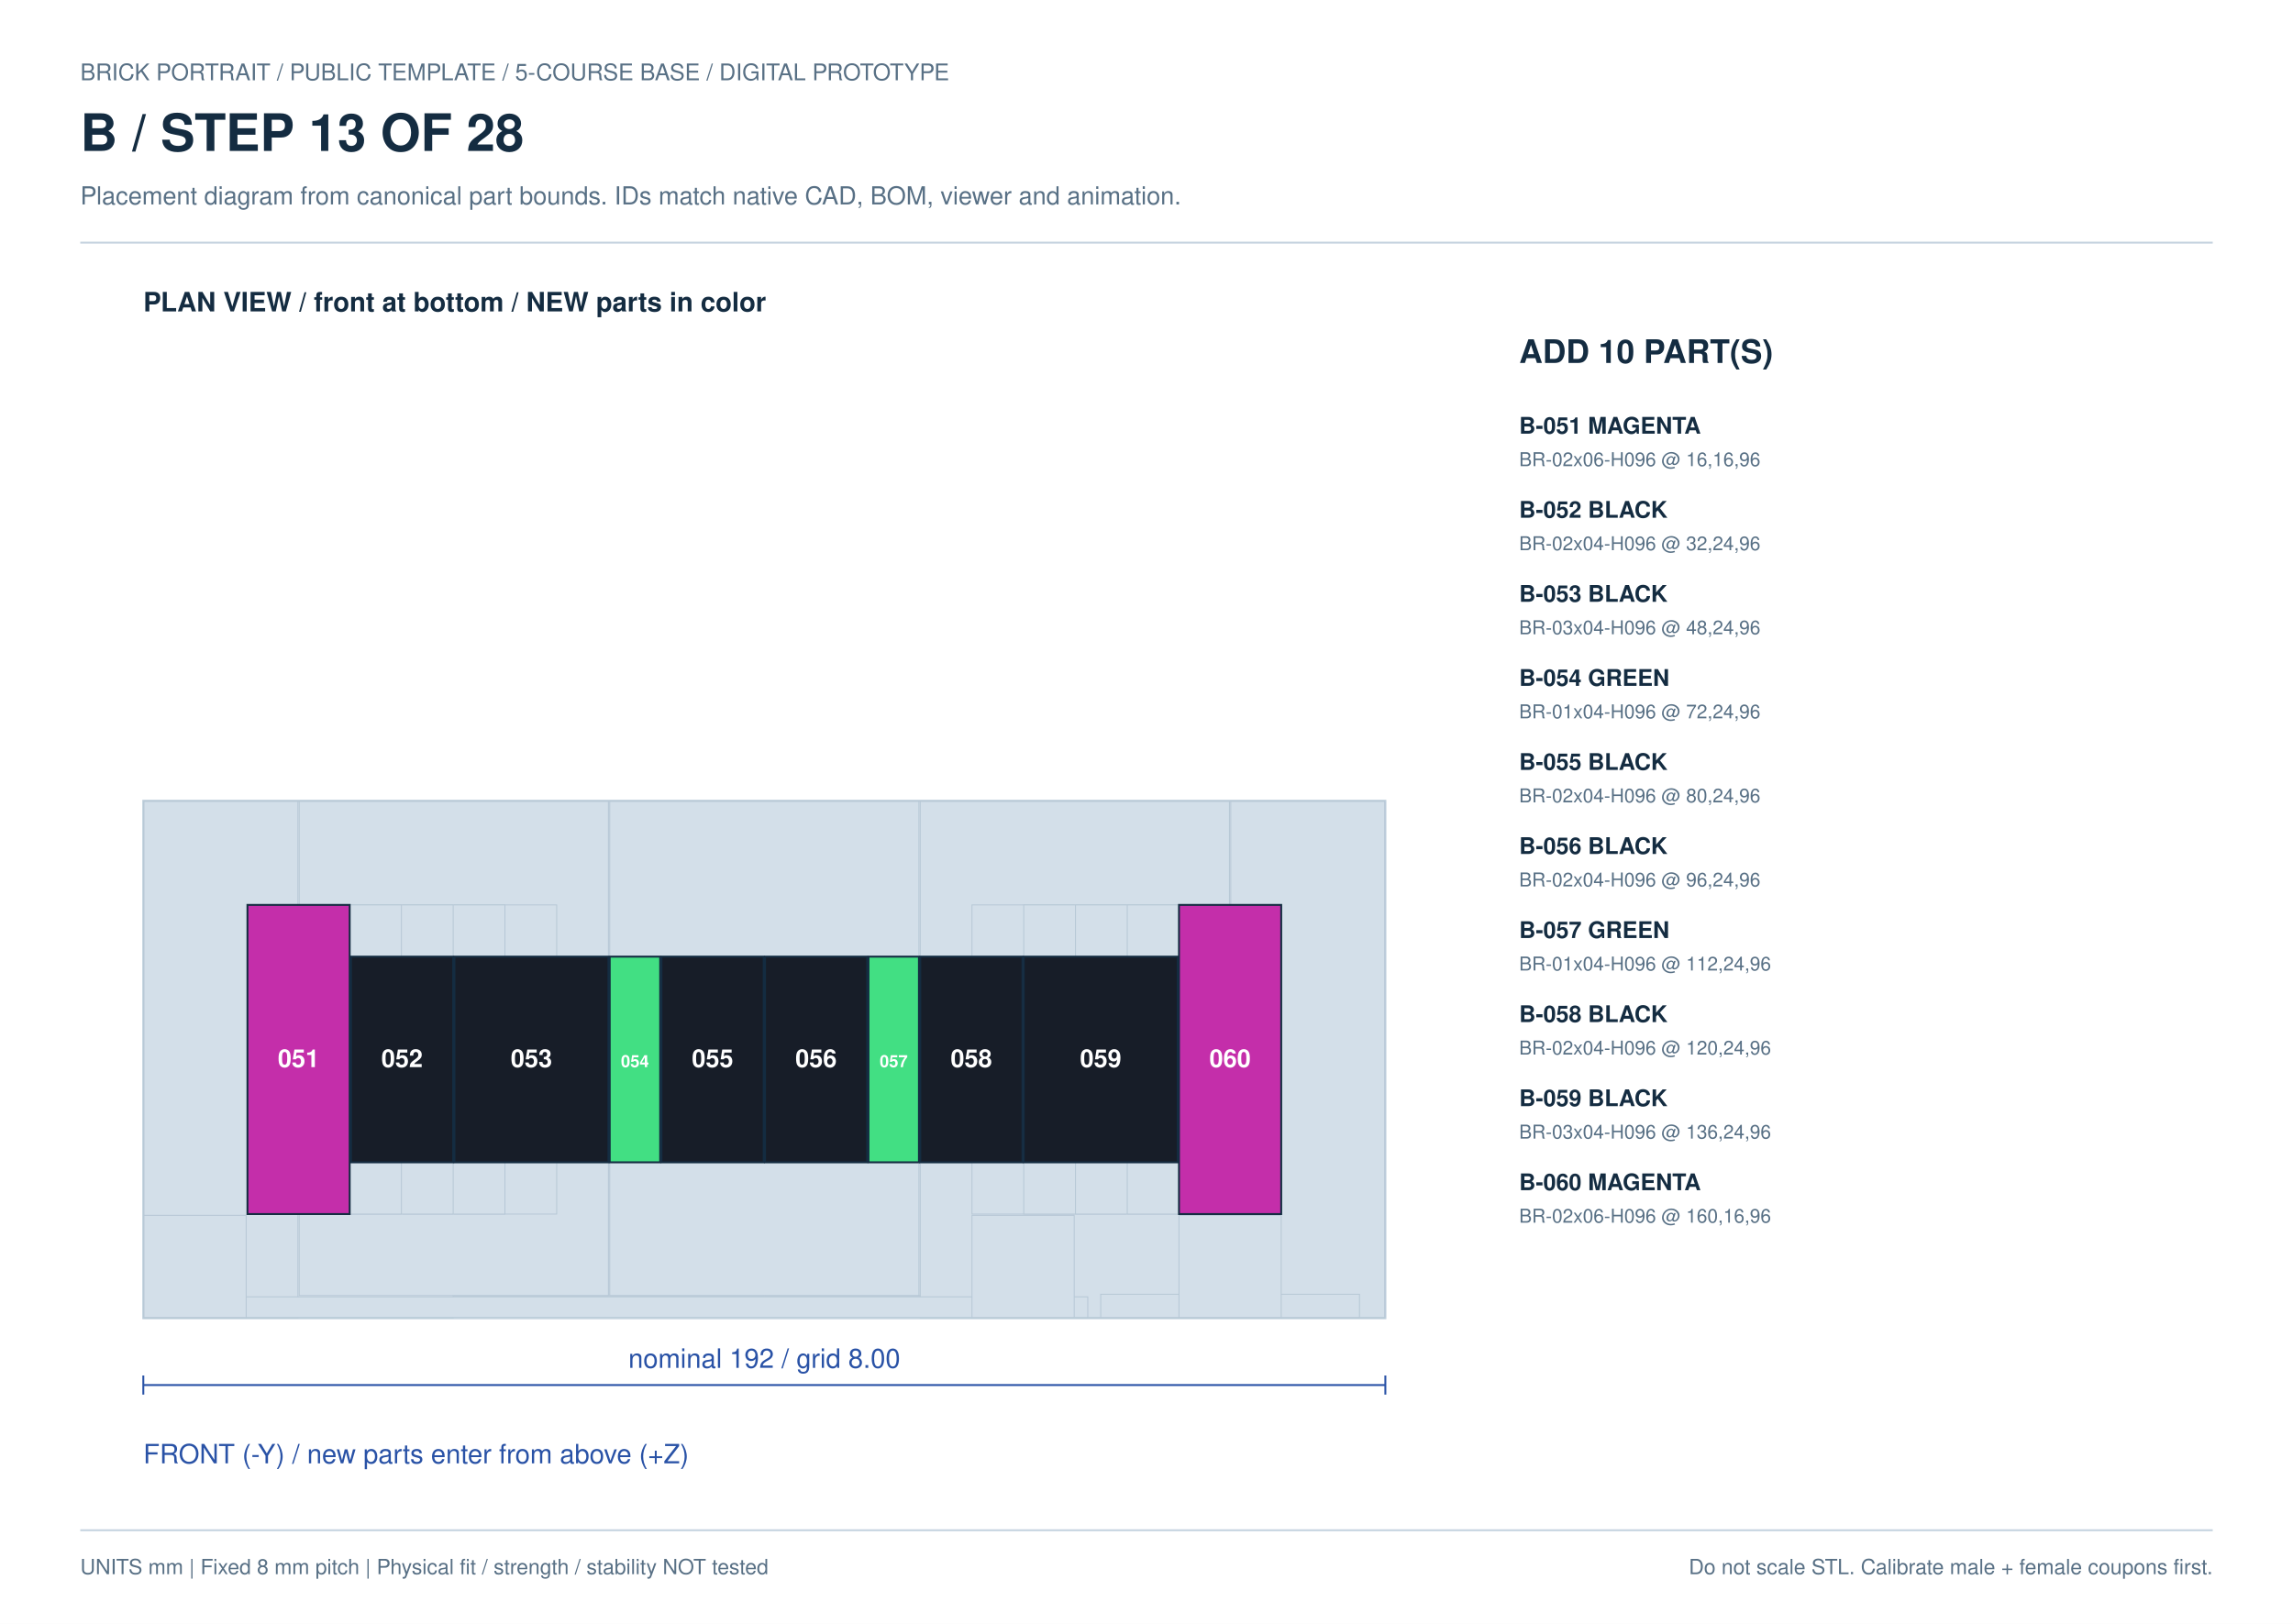
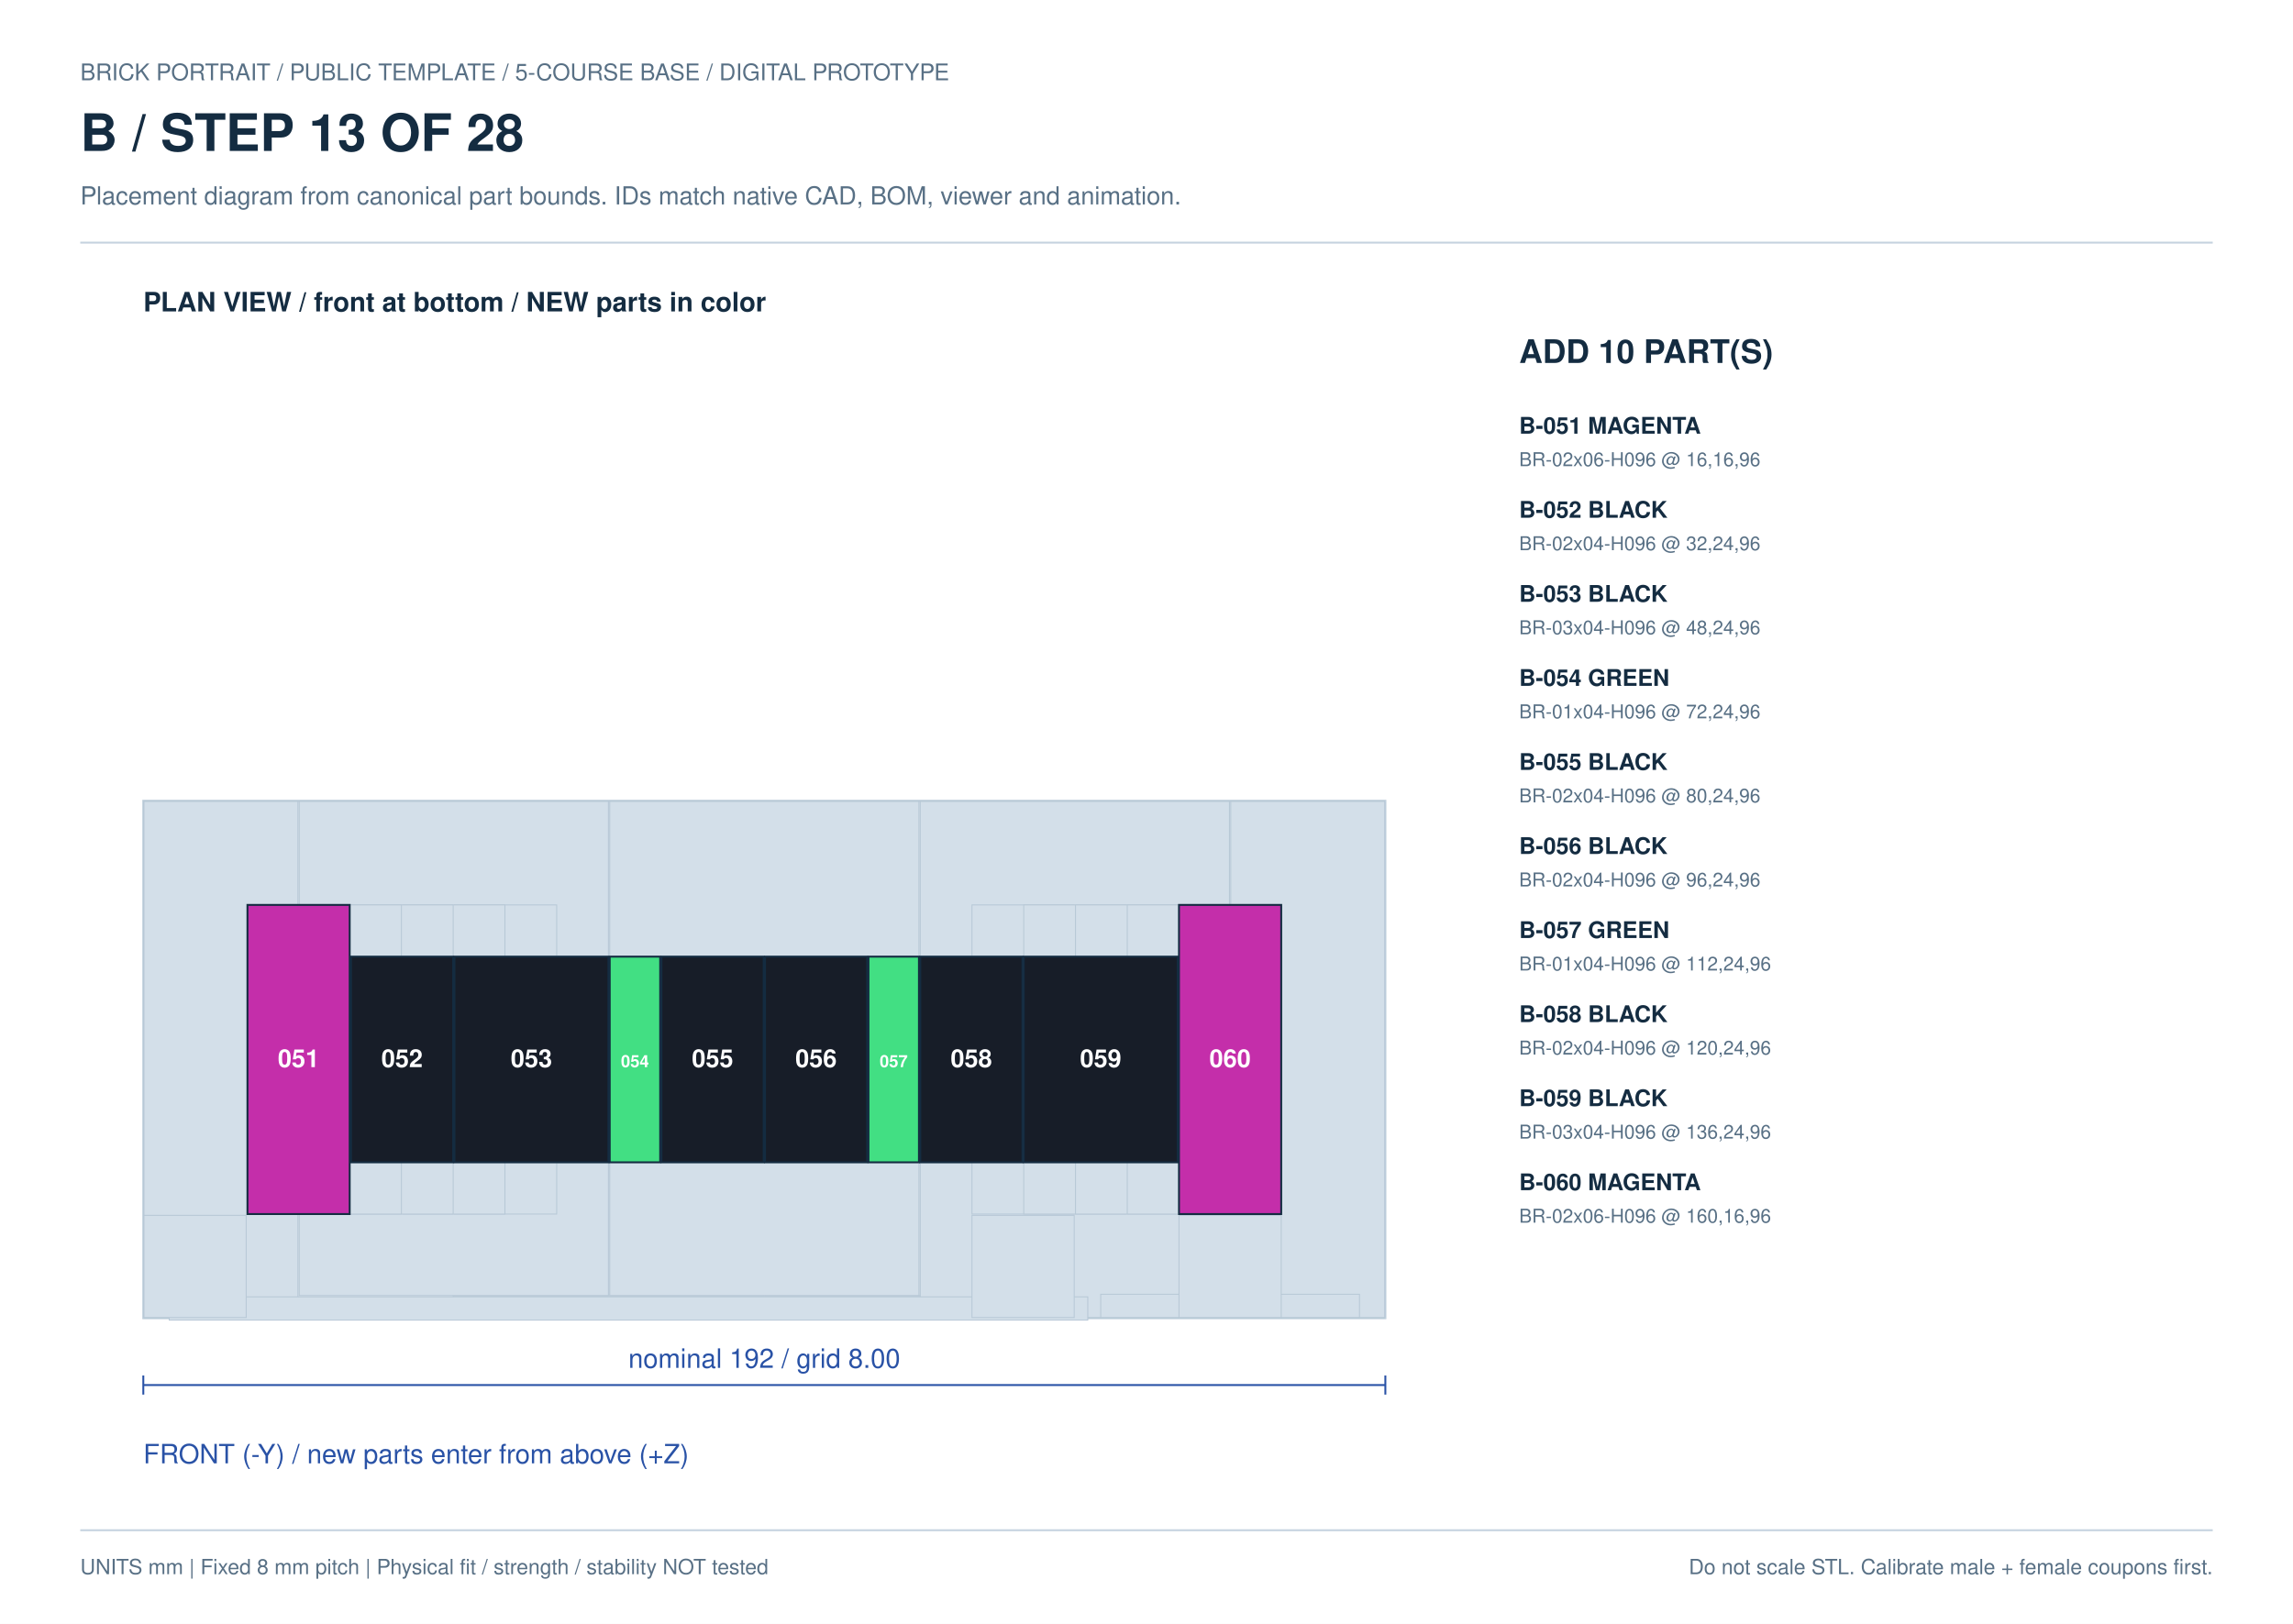
<svg xmlns="http://www.w3.org/2000/svg" width="420mm" height="297.5mm" viewBox="0 0 1200 850">
  <rect width="1200" height="850" fill="white" />
  <text x="42" y="42" font-family="Helvetica,Arial,sans-serif" font-size="12" fill="#587085" font-weight="normal" text-anchor="start">BRICK PORTRAIT / PUBLIC TEMPLATE / 5-COURSE BASE / DIGITAL PROTOTYPE</text>
  <text x="42" y="79" font-family="Helvetica,Arial,sans-serif" font-size="27" fill="#142c41" font-weight="bold" text-anchor="start">B / STEP 13 OF 28</text>
  <text x="42" y="107" font-family="Helvetica,Arial,sans-serif" font-size="13" fill="#587085" font-weight="normal" text-anchor="start">Placement diagram from canonical part bounds. IDs match native CAD, BOM, viewer and animation.</text>
  <line x1="42" y1="127" x2="1158" y2="127" stroke="#c5d3df" stroke-width="1" />
  <text x="75" y="163" font-family="Helvetica,Arial,sans-serif" font-size="14" fill="#142c41" font-weight="bold" text-anchor="start">PLAN VIEW / front at bottom / NEW parts in color</text>
  <rect x="75" y="419.167" width="650.0" height="270.833" fill="#edf3f8" stroke="#b7c8d6" />
  <line x1="75.0" y1="419.167" x2="75.0" y2="690" stroke="#d0dde8" stroke-width="0.5" />
  <line x1="102.083" y1="419.167" x2="102.083" y2="690" stroke="#d0dde8" stroke-width="0.5" />
  <line x1="129.167" y1="419.167" x2="129.167" y2="690" stroke="#d0dde8" stroke-width="0.5" />
  <line x1="156.25" y1="419.167" x2="156.25" y2="690" stroke="#d0dde8" stroke-width="0.5" />
  <line x1="183.333" y1="419.167" x2="183.333" y2="690" stroke="#d0dde8" stroke-width="0.5" />
  <line x1="210.417" y1="419.167" x2="210.417" y2="690" stroke="#d0dde8" stroke-width="0.5" />
  <line x1="237.5" y1="419.167" x2="237.5" y2="690" stroke="#d0dde8" stroke-width="0.5" />
  <line x1="264.583" y1="419.167" x2="264.583" y2="690" stroke="#d0dde8" stroke-width="0.5" />
  <line x1="291.667" y1="419.167" x2="291.667" y2="690" stroke="#d0dde8" stroke-width="0.5" />
  <line x1="318.75" y1="419.167" x2="318.75" y2="690" stroke="#d0dde8" stroke-width="0.5" />
  <line x1="345.833" y1="419.167" x2="345.833" y2="690" stroke="#d0dde8" stroke-width="0.5" />
  <line x1="372.917" y1="419.167" x2="372.917" y2="690" stroke="#d0dde8" stroke-width="0.5" />
  <line x1="400.0" y1="419.167" x2="400.0" y2="690" stroke="#d0dde8" stroke-width="0.5" />
  <line x1="427.083" y1="419.167" x2="427.083" y2="690" stroke="#d0dde8" stroke-width="0.5" />
  <line x1="454.167" y1="419.167" x2="454.167" y2="690" stroke="#d0dde8" stroke-width="0.5" />
  <line x1="481.25" y1="419.167" x2="481.25" y2="690" stroke="#d0dde8" stroke-width="0.5" />
  <line x1="508.333" y1="419.167" x2="508.333" y2="690" stroke="#d0dde8" stroke-width="0.5" />
  <line x1="535.417" y1="419.167" x2="535.417" y2="690" stroke="#d0dde8" stroke-width="0.5" />
  <line x1="562.5" y1="419.167" x2="562.5" y2="690" stroke="#d0dde8" stroke-width="0.5" />
  <line x1="589.583" y1="419.167" x2="589.583" y2="690" stroke="#d0dde8" stroke-width="0.5" />
  <line x1="616.667" y1="419.167" x2="616.667" y2="690" stroke="#d0dde8" stroke-width="0.5" />
  <line x1="643.75" y1="419.167" x2="643.75" y2="690" stroke="#d0dde8" stroke-width="0.5" />
  <line x1="670.833" y1="419.167" x2="670.833" y2="690" stroke="#d0dde8" stroke-width="0.5" />
  <line x1="697.917" y1="419.167" x2="697.917" y2="690" stroke="#d0dde8" stroke-width="0.5" />
  <line x1="725.0" y1="419.167" x2="725.0" y2="690" stroke="#d0dde8" stroke-width="0.5" />
  <line x1="75" y1="690.0" x2="725.0" y2="690.0" stroke="#d0dde8" stroke-width="0.5" />
  <line x1="75" y1="662.917" x2="725.0" y2="662.917" stroke="#d0dde8" stroke-width="0.5" />
  <line x1="75" y1="635.833" x2="725.0" y2="635.833" stroke="#d0dde8" stroke-width="0.5" />
  <line x1="75" y1="608.75" x2="725.0" y2="608.75" stroke="#d0dde8" stroke-width="0.5" />
  <line x1="75" y1="581.667" x2="725.0" y2="581.667" stroke="#d0dde8" stroke-width="0.5" />
  <line x1="75" y1="554.583" x2="725.0" y2="554.583" stroke="#d0dde8" stroke-width="0.5" />
  <line x1="75" y1="527.5" x2="725.0" y2="527.5" stroke="#d0dde8" stroke-width="0.5" />
  <line x1="75" y1="500.417" x2="725.0" y2="500.417" stroke="#d0dde8" stroke-width="0.5" />
  <line x1="75" y1="473.333" x2="725.0" y2="473.333" stroke="#d0dde8" stroke-width="0.5" />
  <line x1="75" y1="446.25" x2="725.0" y2="446.25" stroke="#d0dde8" stroke-width="0.5" />
  <line x1="75" y1="419.167" x2="725.0" y2="419.167" stroke="#d0dde8" stroke-width="0.5" />
  <rect x="75.339" y="419.505" width="649.323" height="270.156" fill="#d3dfe9" stroke="#b7c8d6" stroke-width="0.5" />
  <rect x="75.339" y="419.505" width="161.823" height="270.156" fill="#d3dfe9" stroke="#b7c8d6" stroke-width="0.5" />
  <rect x="237.839" y="419.505" width="161.823" height="258.646" fill="#d3dfe9" stroke="#b7c8d6" stroke-width="0.5" />
  <rect x="400.339" y="419.505" width="161.823" height="258.646" fill="#d3dfe9" stroke="#b7c8d6" stroke-width="0.5" />
  <rect x="562.839" y="419.505" width="161.823" height="270.156" fill="#d3dfe9" stroke="#b7c8d6" stroke-width="0.5" />
  <rect x="75.339" y="419.505" width="80.573" height="270.156" fill="#d3dfe9" stroke="#b7c8d6" stroke-width="0.5" />
  <rect x="156.589" y="419.505" width="161.823" height="258.646" fill="#d3dfe9" stroke="#b7c8d6" stroke-width="0.5" />
  <rect x="319.089" y="419.505" width="161.823" height="258.646" fill="#d3dfe9" stroke="#b7c8d6" stroke-width="0.5" />
  <rect x="481.589" y="419.505" width="161.823" height="270.156" fill="#d3dfe9" stroke="#b7c8d6" stroke-width="0.5" />
  <rect x="644.089" y="419.505" width="80.573" height="270.156" fill="#d3dfe9" stroke="#b7c8d6" stroke-width="0.5" />
  <rect x="75.339" y="419.505" width="161.823" height="270.156" fill="#d3dfe9" stroke="#b7c8d6" stroke-width="0.5" />
  <rect x="237.839" y="419.505" width="161.823" height="258.646" fill="#d3dfe9" stroke="#b7c8d6" stroke-width="0.5" />
  <rect x="400.339" y="419.505" width="161.823" height="258.646" fill="#d3dfe9" stroke="#b7c8d6" stroke-width="0.5" />
  <rect x="562.839" y="419.505" width="161.823" height="270.156" fill="#d3dfe9" stroke="#b7c8d6" stroke-width="0.5" />
  <rect x="75.339" y="419.505" width="80.573" height="270.156" fill="#d3dfe9" stroke="#b7c8d6" stroke-width="0.5" />
  <rect x="156.589" y="419.505" width="161.823" height="258.646" fill="#d3dfe9" stroke="#b7c8d6" stroke-width="0.5" />
  <rect x="319.089" y="419.505" width="161.823" height="258.646" fill="#d3dfe9" stroke="#b7c8d6" stroke-width="0.5" />
  <rect x="481.589" y="419.505" width="161.823" height="270.156" fill="#d3dfe9" stroke="#b7c8d6" stroke-width="0.5" />
  <rect x="644.089" y="419.505" width="80.573" height="270.156" fill="#d3dfe9" stroke="#b7c8d6" stroke-width="0.5" />
-   <rect x="88.542" y="678.828" width="480.729" height="10.833" fill="#d3dfe9" stroke="#b7c8d6" stroke-width="0.5" />
+   <rect x="88.542" y="678.828" width="480.729" height="12.188" fill="#d3dfe9" stroke="#b7c8d6" stroke-width="0.5" />
  <rect x="576.042" y="677.474" width="135.417" height="12.188" fill="#d3dfe9" stroke="#b7c8d6" stroke-width="0.5" />
  <rect x="75.339" y="636.172" width="53.49" height="53.49" fill="#d3dfe9" stroke="#b7c8d6" stroke-width="0.5" />
  <rect x="508.672" y="636.172" width="53.49" height="53.49" fill="#d3dfe9" stroke="#b7c8d6" stroke-width="0.5" />
  <rect x="617.005" y="636.172" width="53.49" height="53.49" fill="#d3dfe9" stroke="#b7c8d6" stroke-width="0.5" />
  <rect x="264.922" y="500.755" width="107.656" height="107.656" fill="#d3dfe9" stroke="#b7c8d6" stroke-width="0.5" />
  <rect x="373.255" y="500.755" width="107.656" height="107.656" fill="#d3dfe9" stroke="#b7c8d6" stroke-width="0.5" />
  <rect x="481.589" y="500.755" width="53.49" height="107.656" fill="#d3dfe9" stroke="#b7c8d6" stroke-width="0.5" />
  <rect x="237.839" y="473.672" width="53.49" height="161.823" fill="#d3dfe9" stroke="#b7c8d6" stroke-width="0.5" />
  <rect x="292.005" y="500.755" width="53.49" height="107.656" fill="#d3dfe9" stroke="#b7c8d6" stroke-width="0.5" />
  <rect x="346.172" y="500.755" width="107.656" height="107.656" fill="#d3dfe9" stroke="#b7c8d6" stroke-width="0.5" />
  <rect x="454.505" y="500.755" width="53.49" height="107.656" fill="#d3dfe9" stroke="#b7c8d6" stroke-width="0.5" />
  <rect x="508.672" y="473.672" width="53.49" height="161.823" fill="#d3dfe9" stroke="#b7c8d6" stroke-width="0.5" />
  <rect x="210.755" y="473.672" width="53.49" height="161.823" fill="#d3dfe9" stroke="#b7c8d6" stroke-width="0.5" />
  <rect x="264.922" y="500.755" width="107.656" height="107.656" fill="#d3dfe9" stroke="#b7c8d6" stroke-width="0.5" />
  <rect x="373.255" y="500.755" width="107.656" height="107.656" fill="#d3dfe9" stroke="#b7c8d6" stroke-width="0.5" />
  <rect x="481.589" y="500.755" width="53.49" height="107.656" fill="#d3dfe9" stroke="#b7c8d6" stroke-width="0.5" />
  <rect x="535.755" y="473.672" width="53.49" height="161.823" fill="#d3dfe9" stroke="#b7c8d6" stroke-width="0.5" />
  <rect x="183.672" y="473.672" width="53.49" height="161.823" fill="#d3dfe9" stroke="#b7c8d6" stroke-width="0.5" />
  <rect x="237.839" y="500.755" width="53.49" height="107.656" fill="#d3dfe9" stroke="#b7c8d6" stroke-width="0.5" />
  <rect x="292.005" y="500.755" width="107.656" height="107.656" fill="#d3dfe9" stroke="#b7c8d6" stroke-width="0.5" />
  <rect x="400.339" y="500.755" width="107.656" height="107.656" fill="#d3dfe9" stroke="#b7c8d6" stroke-width="0.5" />
  <rect x="508.672" y="500.755" width="53.49" height="107.656" fill="#d3dfe9" stroke="#b7c8d6" stroke-width="0.5" />
  <rect x="562.839" y="473.672" width="53.49" height="161.823" fill="#d3dfe9" stroke="#b7c8d6" stroke-width="0.5" />
  <rect x="156.589" y="473.672" width="53.49" height="161.823" fill="#d3dfe9" stroke="#b7c8d6" stroke-width="0.5" />
  <rect x="210.755" y="500.755" width="107.656" height="107.656" fill="#d3dfe9" stroke="#b7c8d6" stroke-width="0.5" />
  <rect x="319.089" y="500.755" width="26.406" height="107.656" fill="#d3dfe9" stroke="#b7c8d6" stroke-width="0.5" />
  <rect x="346.172" y="500.755" width="107.656" height="107.656" fill="#d3dfe9" stroke="#b7c8d6" stroke-width="0.5" />
  <rect x="454.505" y="500.755" width="26.406" height="107.656" fill="#d3dfe9" stroke="#b7c8d6" stroke-width="0.5" />
  <rect x="481.589" y="500.755" width="107.656" height="107.656" fill="#d3dfe9" stroke="#b7c8d6" stroke-width="0.5" />
  <rect x="589.922" y="473.672" width="53.49" height="161.823" fill="#d3dfe9" stroke="#b7c8d6" stroke-width="0.5" />
  <rect x="129.505" y="473.672" width="53.49" height="161.823" fill="#c42eaa" stroke="#142c41" stroke-width="1" />
  <text x="156.25" y="558.583" font-family="Helvetica,Arial,sans-serif" font-size="13" fill="white" font-weight="bold" text-anchor="middle">051</text>
  <rect x="183.672" y="500.755" width="53.49" height="107.656" fill="#171d28" stroke="#142c41" stroke-width="1" />
  <text x="210.417" y="558.583" font-family="Helvetica,Arial,sans-serif" font-size="13" fill="white" font-weight="bold" text-anchor="middle">052</text>
  <rect x="237.839" y="500.755" width="80.573" height="107.656" fill="#171d28" stroke="#142c41" stroke-width="1" />
  <text x="278.125" y="558.583" font-family="Helvetica,Arial,sans-serif" font-size="13" fill="white" font-weight="bold" text-anchor="middle">053</text>
  <rect x="319.089" y="500.755" width="26.406" height="107.656" fill="#42df83" stroke="#142c41" stroke-width="1" />
  <text x="332.292" y="558.583" font-family="Helvetica,Arial,sans-serif" font-size="8.802" fill="white" font-weight="bold" text-anchor="middle">054</text>
  <rect x="346.172" y="500.755" width="53.49" height="107.656" fill="#171d28" stroke="#142c41" stroke-width="1" />
  <text x="372.917" y="558.583" font-family="Helvetica,Arial,sans-serif" font-size="13" fill="white" font-weight="bold" text-anchor="middle">055</text>
  <rect x="400.339" y="500.755" width="53.49" height="107.656" fill="#171d28" stroke="#142c41" stroke-width="1" />
  <text x="427.083" y="558.583" font-family="Helvetica,Arial,sans-serif" font-size="13" fill="white" font-weight="bold" text-anchor="middle">056</text>
  <rect x="454.505" y="500.755" width="26.406" height="107.656" fill="#42df83" stroke="#142c41" stroke-width="1" />
  <text x="467.708" y="558.583" font-family="Helvetica,Arial,sans-serif" font-size="8.802" fill="white" font-weight="bold" text-anchor="middle">057</text>
  <rect x="481.589" y="500.755" width="53.49" height="107.656" fill="#171d28" stroke="#142c41" stroke-width="1" />
  <text x="508.333" y="558.583" font-family="Helvetica,Arial,sans-serif" font-size="13" fill="white" font-weight="bold" text-anchor="middle">058</text>
  <rect x="535.755" y="500.755" width="80.573" height="107.656" fill="#171d28" stroke="#142c41" stroke-width="1" />
  <text x="576.042" y="558.583" font-family="Helvetica,Arial,sans-serif" font-size="13" fill="white" font-weight="bold" text-anchor="middle">059</text>
  <rect x="617.005" y="473.672" width="53.49" height="161.823" fill="#c42eaa" stroke="#142c41" stroke-width="1" />
  <text x="643.75" y="558.583" font-family="Helvetica,Arial,sans-serif" font-size="13" fill="white" font-weight="bold" text-anchor="middle">060</text>
  <line x1="75" y1="725" x2="725.0" y2="725" stroke="#2952a6" stroke-width="1" />
  <line x1="75" y1="720" x2="75" y2="730" stroke="#2952a6" stroke-width="1" />
  <line x1="725.0" y1="720" x2="725.0" y2="730" stroke="#2952a6" stroke-width="1" />
  <text x="400.0" y="716" font-family="Helvetica,Arial,sans-serif" font-size="14" fill="#2952a6" font-weight="normal" text-anchor="middle">nominal 192 / grid 8.00</text>
  <text x="75" y="766" font-family="Helvetica,Arial,sans-serif" font-size="14" fill="#2952a6" font-weight="normal" text-anchor="start">FRONT (-Y)  /  new parts enter from above (+Z)</text>
  <text x="795" y="190" font-family="Helvetica,Arial,sans-serif" font-size="17" fill="#142c41" font-weight="bold" text-anchor="start">ADD 10 PART(S)</text>
  <text x="795" y="227" font-family="Helvetica,Arial,sans-serif" font-size="12" fill="#142c41" font-weight="bold" text-anchor="start">B-051  MAGENTA</text>
  <text x="795" y="244" font-family="Helvetica,Arial,sans-serif" font-size="10" fill="#587085" font-weight="normal" text-anchor="start">BR-02x06-H096  @ 16,16,96</text>
  <text x="795" y="271" font-family="Helvetica,Arial,sans-serif" font-size="12" fill="#142c41" font-weight="bold" text-anchor="start">B-052  BLACK</text>
  <text x="795" y="288" font-family="Helvetica,Arial,sans-serif" font-size="10" fill="#587085" font-weight="normal" text-anchor="start">BR-02x04-H096  @ 32,24,96</text>
  <text x="795" y="315" font-family="Helvetica,Arial,sans-serif" font-size="12" fill="#142c41" font-weight="bold" text-anchor="start">B-053  BLACK</text>
  <text x="795" y="332" font-family="Helvetica,Arial,sans-serif" font-size="10" fill="#587085" font-weight="normal" text-anchor="start">BR-03x04-H096  @ 48,24,96</text>
  <text x="795" y="359" font-family="Helvetica,Arial,sans-serif" font-size="12" fill="#142c41" font-weight="bold" text-anchor="start">B-054  GREEN</text>
  <text x="795" y="376" font-family="Helvetica,Arial,sans-serif" font-size="10" fill="#587085" font-weight="normal" text-anchor="start">BR-01x04-H096  @ 72,24,96</text>
  <text x="795" y="403" font-family="Helvetica,Arial,sans-serif" font-size="12" fill="#142c41" font-weight="bold" text-anchor="start">B-055  BLACK</text>
  <text x="795" y="420" font-family="Helvetica,Arial,sans-serif" font-size="10" fill="#587085" font-weight="normal" text-anchor="start">BR-02x04-H096  @ 80,24,96</text>
  <text x="795" y="447" font-family="Helvetica,Arial,sans-serif" font-size="12" fill="#142c41" font-weight="bold" text-anchor="start">B-056  BLACK</text>
  <text x="795" y="464" font-family="Helvetica,Arial,sans-serif" font-size="10" fill="#587085" font-weight="normal" text-anchor="start">BR-02x04-H096  @ 96,24,96</text>
  <text x="795" y="491" font-family="Helvetica,Arial,sans-serif" font-size="12" fill="#142c41" font-weight="bold" text-anchor="start">B-057  GREEN</text>
  <text x="795" y="508" font-family="Helvetica,Arial,sans-serif" font-size="10" fill="#587085" font-weight="normal" text-anchor="start">BR-01x04-H096  @ 112,24,96</text>
  <text x="795" y="535" font-family="Helvetica,Arial,sans-serif" font-size="12" fill="#142c41" font-weight="bold" text-anchor="start">B-058  BLACK</text>
  <text x="795" y="552" font-family="Helvetica,Arial,sans-serif" font-size="10" fill="#587085" font-weight="normal" text-anchor="start">BR-02x04-H096  @ 120,24,96</text>
  <text x="795" y="579" font-family="Helvetica,Arial,sans-serif" font-size="12" fill="#142c41" font-weight="bold" text-anchor="start">B-059  BLACK</text>
  <text x="795" y="596" font-family="Helvetica,Arial,sans-serif" font-size="10" fill="#587085" font-weight="normal" text-anchor="start">BR-03x04-H096  @ 136,24,96</text>
  <text x="795" y="623" font-family="Helvetica,Arial,sans-serif" font-size="12" fill="#142c41" font-weight="bold" text-anchor="start">B-060  MAGENTA</text>
  <text x="795" y="640" font-family="Helvetica,Arial,sans-serif" font-size="10" fill="#587085" font-weight="normal" text-anchor="start">BR-02x06-H096  @ 160,16,96</text>
  <line x1="42" y1="801" x2="1158" y2="801" stroke="#c5d3df" stroke-width="1" />
  <text x="42" y="824" font-family="Helvetica,Arial,sans-serif" font-size="11" fill="#587085" font-weight="normal" text-anchor="start">UNITS mm | Fixed 8 mm pitch | Physical fit / strength / stability NOT tested</text>
  <text x="1158" y="824" font-family="Helvetica,Arial,sans-serif" font-size="11" fill="#587085" font-weight="normal" text-anchor="end">Do not scale STL. Calibrate male + female coupons first.</text>
</svg>
